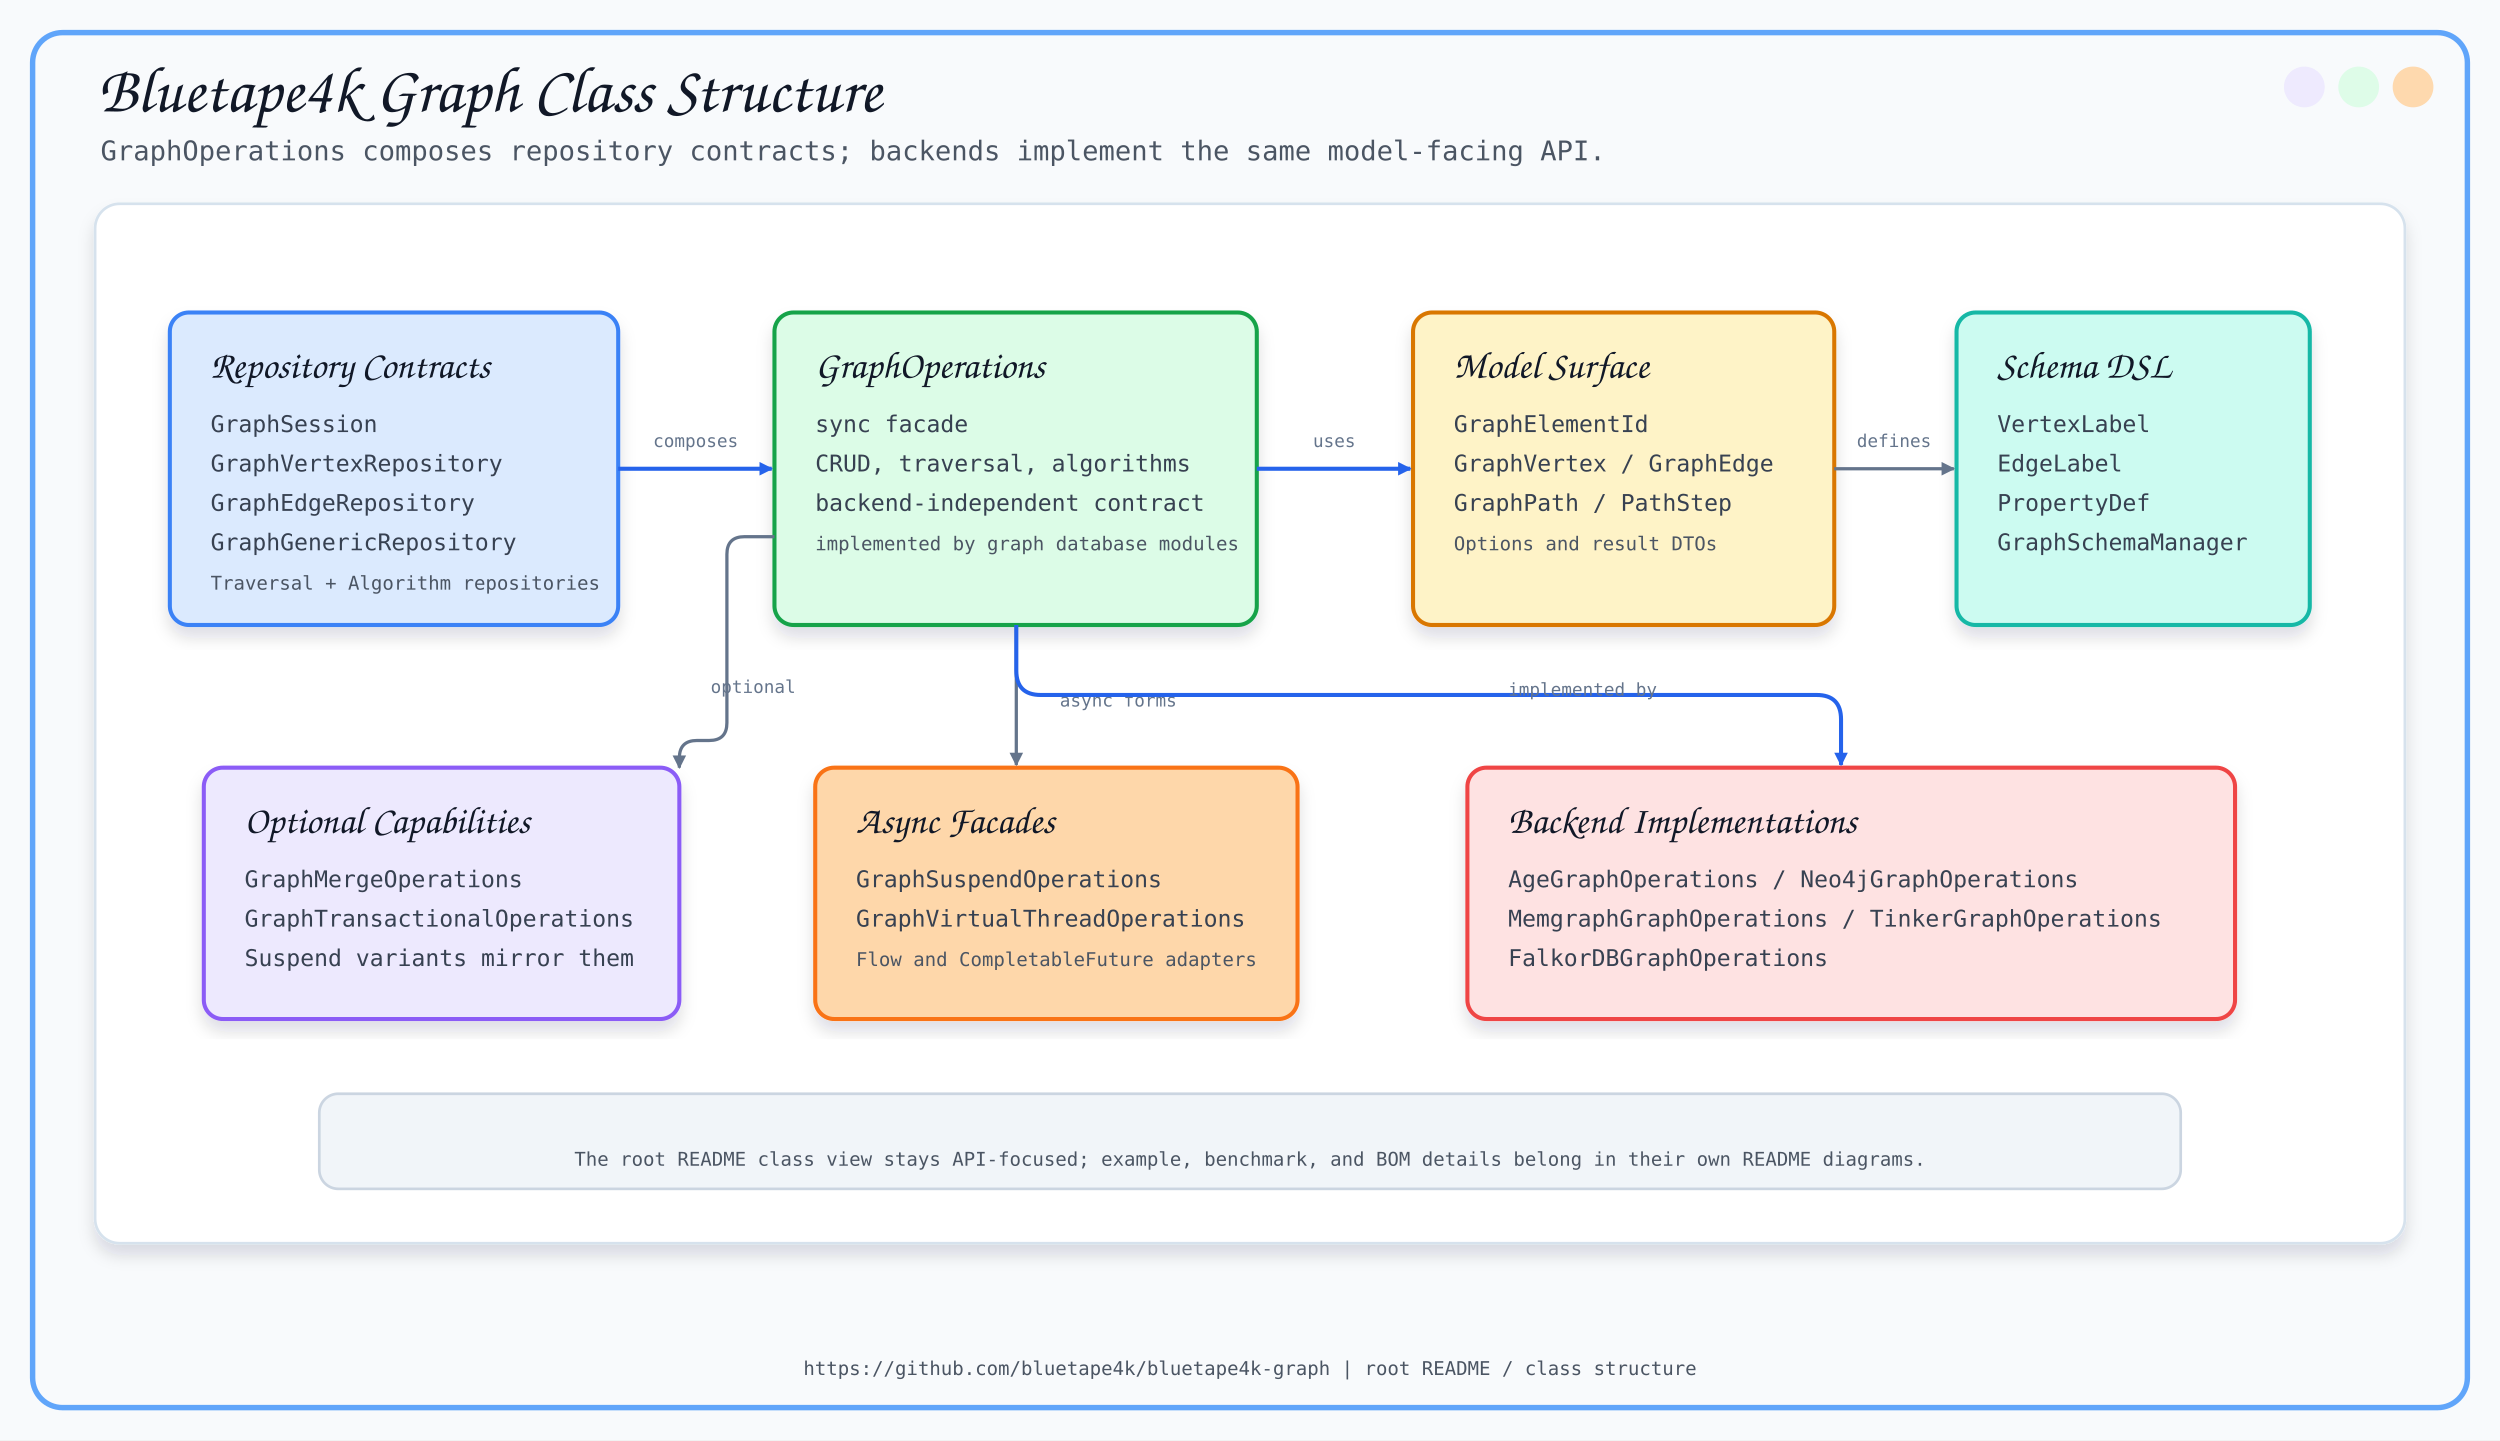
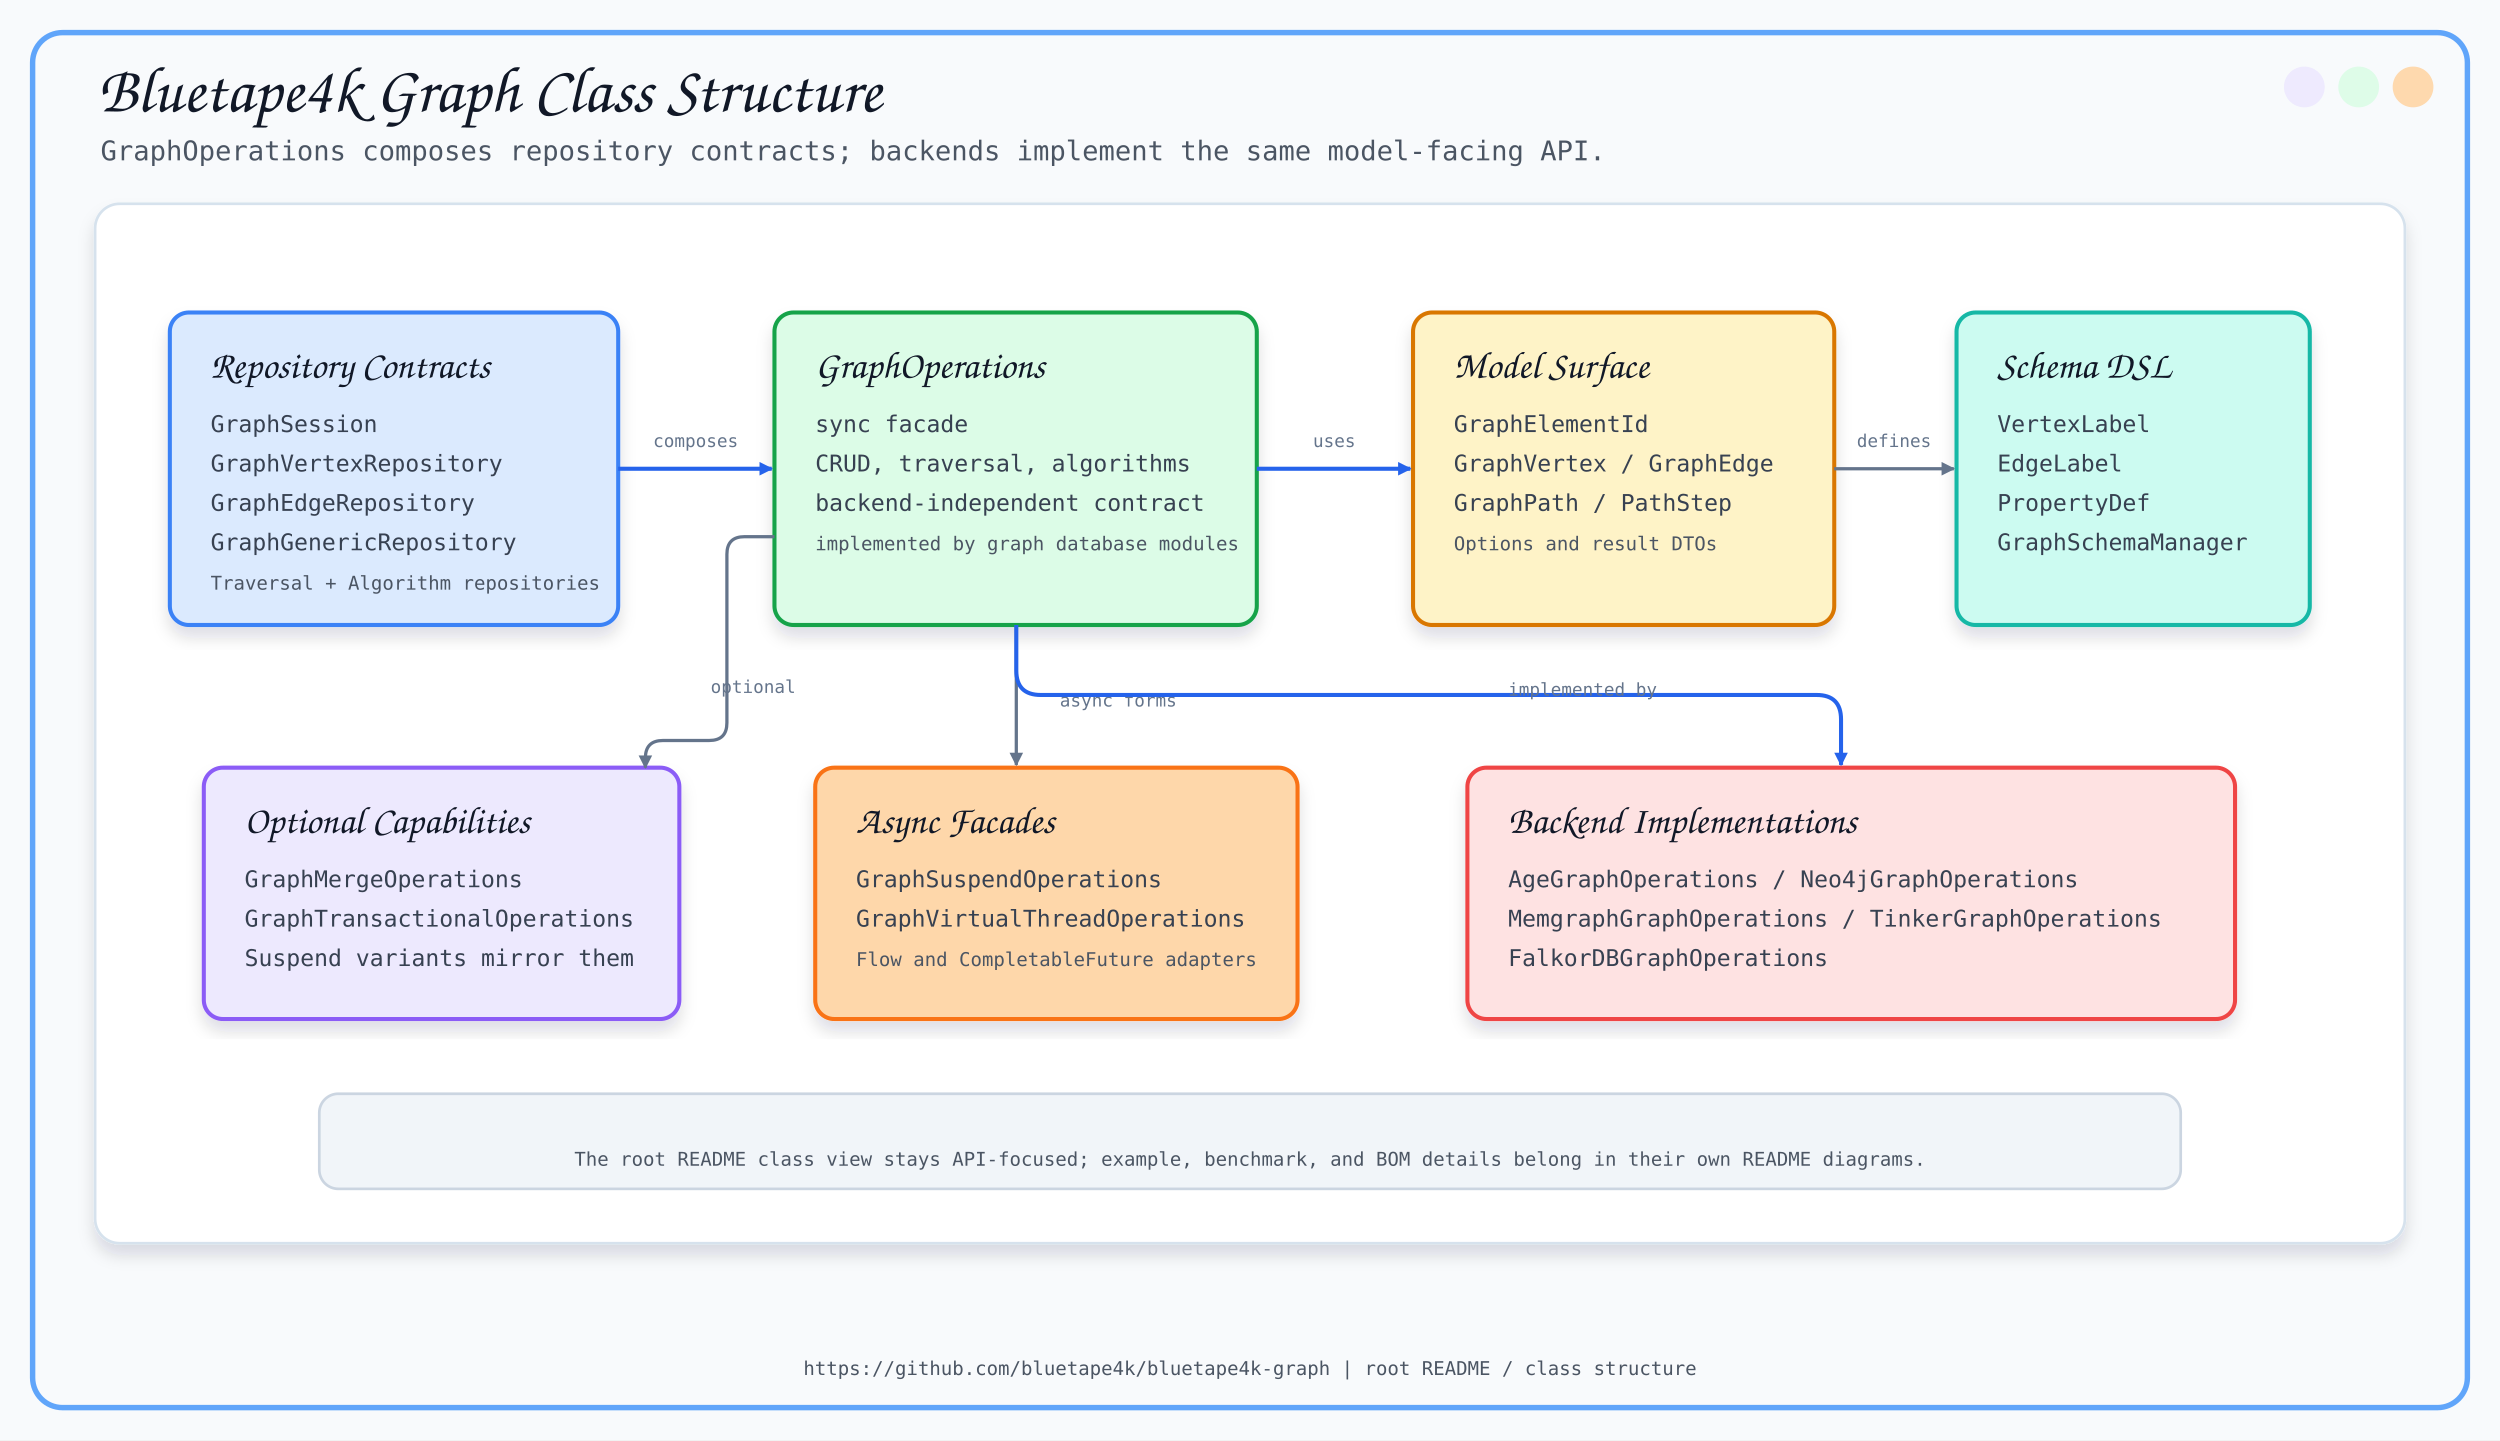
<svg xmlns="http://www.w3.org/2000/svg" width="1840" height="1060" viewBox="0 0 1840 1060">
  <defs>
    <filter id="softShadow" x="-8%" y="-8%" width="116%" height="116%">
      <feDropShadow dx="0" dy="8" stdDeviation="6" flood-color="#0F172A" flood-opacity="0.13" />
    </filter>
    <marker markerUnits="userSpaceOnUse" id="arrowBlue" viewBox="0 0 10 10" refX="9" refY="5" markerWidth="10" markerHeight="10" orient="auto">
      <path d="M 0 0 L 10 5 L 0 10 z" fill="#2563EB" />
    </marker>
    <marker markerUnits="userSpaceOnUse" id="arrowSlate" viewBox="0 0 10 10" refX="9" refY="5" markerWidth="10" markerHeight="10" orient="auto">
      <path d="M 0 0 L 10 5 L 0 10 z" fill="#64748B" />
    </marker>
  </defs>
  <style>
    marker path, marker polygon, marker polyline { stroke-dasharray: none !important; }
    .title { font-family: 'Architects Daughter', cursive; font-size: 48px; fill: #111827; }
    .subtitle { font-family: 'Comic Mono', monospace; font-size: 20px; fill: #4B5563; }
    .section { font-family: 'Architects Daughter', cursive; font-size: 28px; fill: #111827; }
    .small { font-family: 'Comic Mono', monospace; font-size: 17px; fill: #374151; }
    .tiny { font-family: 'Comic Mono', monospace; font-size: 14px; fill: #4B5563; }
    .micro { font-family: 'Comic Mono', monospace; font-size: 13px; fill: #64748B; }
    .card { filter: url(#softShadow); }
    .arrow { stroke: #2563EB; stroke-width: 3; fill: none; marker-end: url(#arrowBlue); }
    .softArrow { stroke: #64748B; stroke-width: 2.4; fill: none; marker-end: url(#arrowSlate); }
  </style>
  <rect x="0" y="0" width="1840" height="1060" fill="#F8FAFC" />
  <rect x="24" y="24" width="1792" height="1012" rx="22" fill="none" stroke="#60A5FA" stroke-width="4" />
  <circle cx="1776" cy="64" r="15" fill="#FED7AA" opacity="0.95" />
  <circle cx="1736" cy="64" r="15" fill="#DCFCE7" opacity="0.95" />
  <circle cx="1696" cy="64" r="15" fill="#EDE9FE" opacity="0.95" />
  <text x="72" y="82" class="title">Bluetape4k Graph Class Structure</text>
  <text x="74" y="118" class="subtitle">GraphOperations composes repository contracts; backends implement the same model-facing API.</text>
  <rect x="70" y="150" width="1700" height="765" rx="18" fill="#FFFFFF" stroke="#D6E2ED" stroke-width="2" filter="url(#softShadow)" />
  <rect x="125" y="230" width="330" height="230" rx="14" fill="#DBEAFE" stroke="#3B82F6" stroke-width="3" class="card" />
  <text x="155" y="278" class="section">Repository Contracts</text>
  <text x="155" y="318" class="small">GraphSession</text>
  <text x="155" y="347" class="small">GraphVertexRepository</text>
  <text x="155" y="376" class="small">GraphEdgeRepository</text>
  <text x="155" y="405" class="small">GraphGenericRepository</text>
  <text x="155" y="434" class="tiny">Traversal + Algorithm repositories</text>
  <rect x="570" y="230" width="355" height="230" rx="14" fill="#DCFCE7" stroke="#16A34A" stroke-width="3" class="card" />
  <text x="600" y="278" class="section">GraphOperations</text>
  <text x="600" y="318" class="small">sync facade</text>
  <text x="600" y="347" class="small">CRUD, traversal, algorithms</text>
  <text x="600" y="376" class="small">backend-independent contract</text>
  <text x="600" y="405" class="tiny">implemented by graph database modules</text>
  <rect x="1040" y="230" width="310" height="230" rx="14" fill="#FEF3C7" stroke="#D97706" stroke-width="3" class="card" />
  <text x="1070" y="278" class="section">Model Surface</text>
  <text x="1070" y="318" class="small">GraphElementId</text>
  <text x="1070" y="347" class="small">GraphVertex / GraphEdge</text>
  <text x="1070" y="376" class="small">GraphPath / PathStep</text>
  <text x="1070" y="405" class="tiny">Options and result DTOs</text>
  <rect x="1440" y="230" width="260" height="230" rx="14" fill="#CCFBF1" stroke="#14B8A6" stroke-width="3" class="card" />
  <text x="1470" y="278" class="section">Schema DSL</text>
  <text x="1470" y="318" class="small">VertexLabel</text>
  <text x="1470" y="347" class="small">EdgeLabel</text>
  <text x="1470" y="376" class="small">PropertyDef</text>
  <text x="1470" y="405" class="small">GraphSchemaManager</text>
  <rect x="150" y="565" width="350" height="185" rx="14" fill="#EDE9FE" stroke="#8B5CF6" stroke-width="3" class="card" />
  <text x="180" y="613" class="section">Optional Capabilities</text>
  <text x="180" y="653" class="small">GraphMergeOperations</text>
  <text x="180" y="682" class="small">GraphTransactionalOperations</text>
  <text x="180" y="711" class="small">Suspend variants mirror them</text>
  <rect x="600" y="565" width="355" height="185" rx="14" fill="#FED7AA" stroke="#F97316" stroke-width="3" class="card" />
  <text x="630" y="613" class="section">Async Facades</text>
  <text x="630" y="653" class="small">GraphSuspendOperations</text>
  <text x="630" y="682" class="small">GraphVirtualThreadOperations</text>
  <text x="630" y="711" class="tiny">Flow and CompletableFuture adapters</text>
  <rect x="1080" y="565" width="565" height="185" rx="14" fill="#FEE2E2" stroke="#EF4444" stroke-width="3" class="card" />
  <text x="1110" y="613" class="section">Backend Implementations</text>
  <text x="1110" y="653" class="small">AgeGraphOperations / Neo4jGraphOperations</text>
  <text x="1110" y="682" class="small">MemgraphGraphOperations / TinkerGraphOperations</text>
  <text x="1110" y="711" class="small">FalkorDBGraphOperations</text>
  <rect x="235" y="805" width="1370" height="70" rx="14" fill="#F1F5F9" stroke="#CBD5E1" stroke-width="2" />
  <text x="920" y="858" text-anchor="middle" class="tiny">The root README class view stays API-focused; example, benchmark, and BOM details belong in their own README diagrams.</text>
  <path d="M 455 345 L 568 345" class="arrow" />
  <text x="512" y="329" text-anchor="middle" class="micro">composes</text>
  <path d="M 925 345 L 1038 345" class="arrow" />
  <text x="982" y="329" text-anchor="middle" class="micro">uses</text>
  <path d="M 1350 345 L 1438 345" class="softArrow" />
  <text x="1394" y="329" text-anchor="middle" class="micro">defines</text>
  <path d="M 748 460 L 748 563" class="softArrow" />
  <text x="780" y="520" class="micro">async forms</text>
  <path d="M 748 460 L 748 493.5 Q 748 511.5 766 511.5 L 1337 511.5 Q 1355 511.5 1355 529.5 L 1355 563" class="arrow" />
  <text x="1110" y="512" class="micro">implemented by</text>
-   <path d="M 570 395 L 548 395 Q 535 395 535 408 L 535 532 Q 535 545 522 545 L 513 545 Q 500 545 500 558 L 500 565" class="softArrow" />
+   <path d="M 570 395 L 548 395 Q 535 395 535 408 L 535 532 Q 535 545 522 545 L 488 545 Q 475 545 475 558 L 475 565" class="softArrow" />
  <text x="523" y="510" class="micro">optional</text>
  <text x="920" y="1012" text-anchor="middle" class="tiny">https://github.com/bluetape4k/bluetape4k-graph | root README / class structure</text>
</svg>
